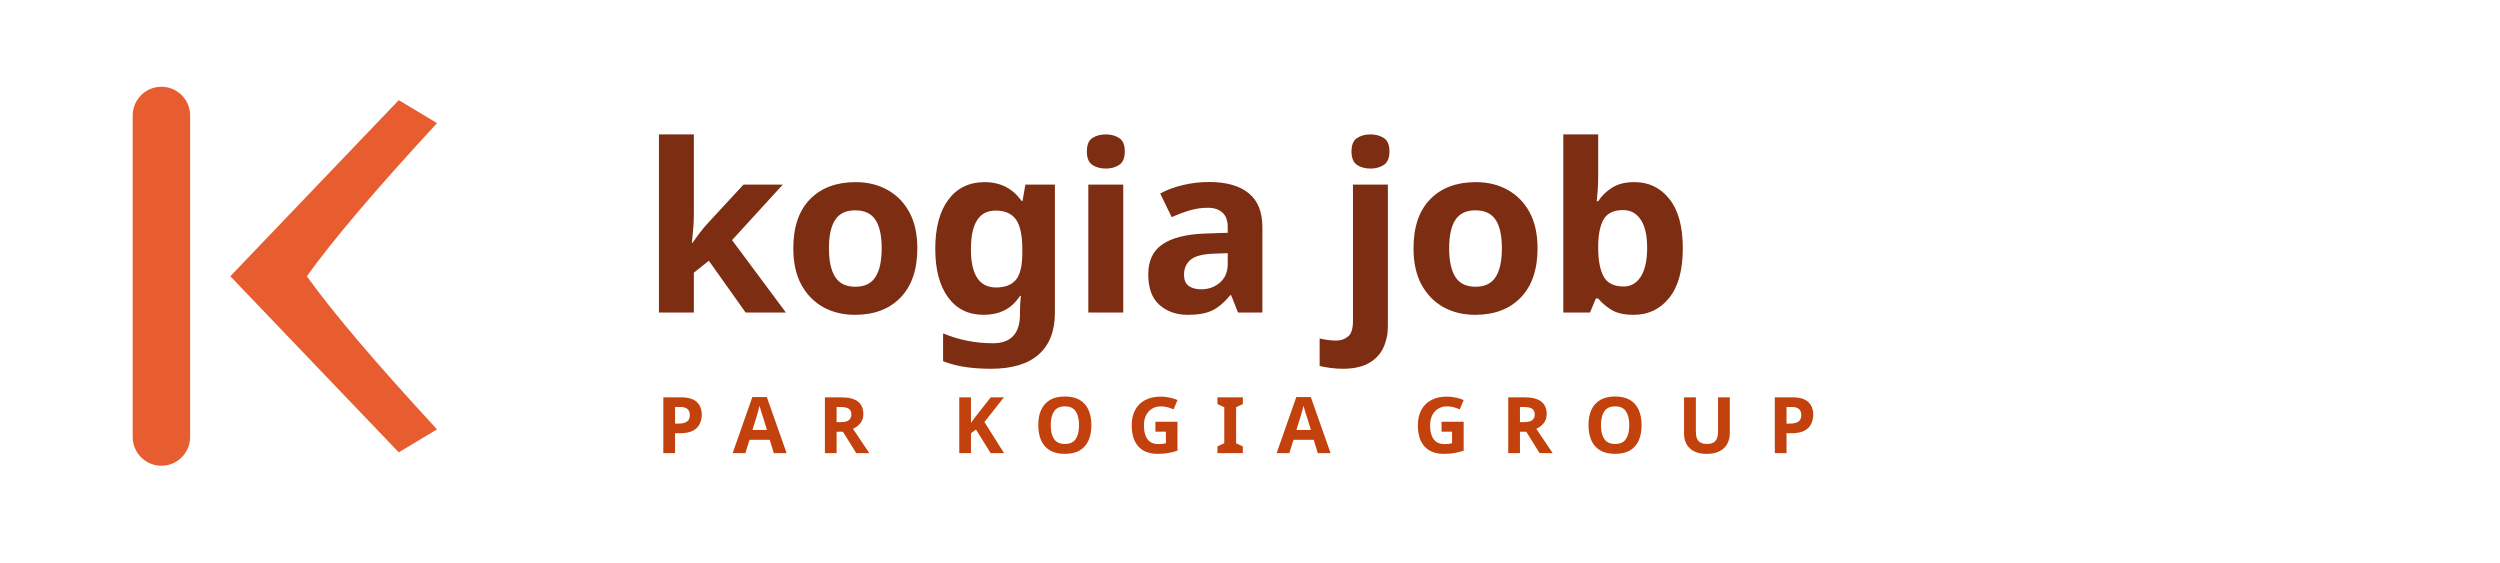
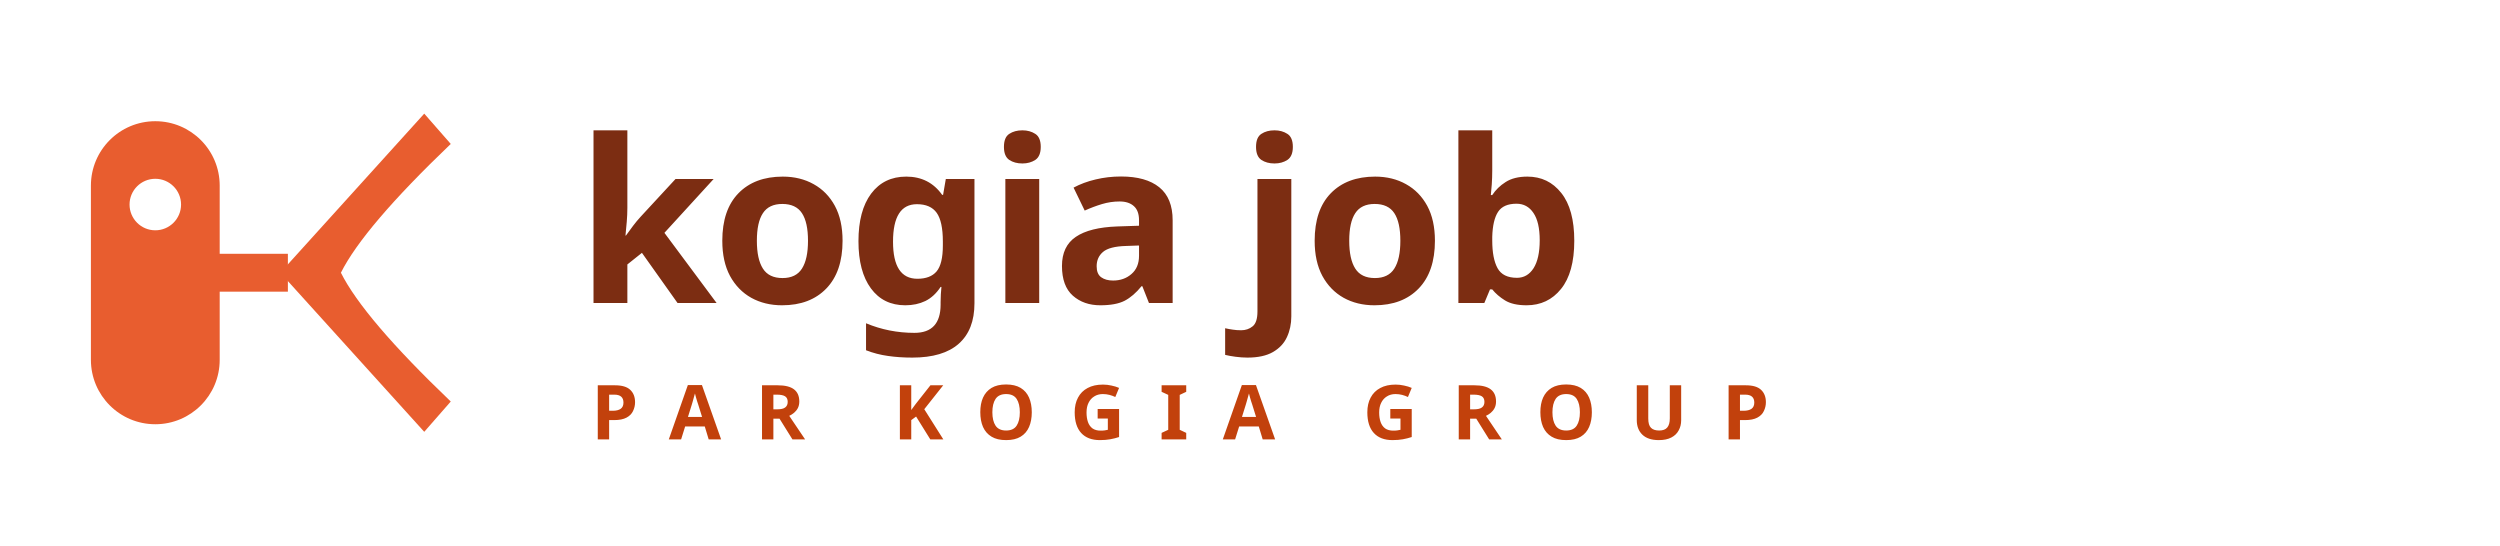
- <svg xmlns="http://www.w3.org/2000/svg" viewBox="0 0 320 72" width="320" height="72" font-family="Sora, system-ui, sans-serif" role="img" aria-label="Kogia Job">
-   <g transform="translate(4,4) scale(.98)" color="#E85D2F">
-     <path d="M17 11 v42" stroke="currentColor" stroke-width="7.5" stroke-linecap="round" fill="none" />
-     <path d="M26 32 L48 9 L53 12 Q41 25 36 32 Q41 39 53 52 L48 55 Z" fill="currentColor" />
+ <svg xmlns="http://www.w3.org/2000/svg" viewBox="0 0 330 72" width="330" height="72" font-family="Sora, system-ui, sans-serif" role="img" aria-label="kogia job">
+   <g transform="translate(2,4)" color="#E85D2F">
+     <path fill="currentColor" fill-rule="evenodd" d="M10 20.5 a8.5 8.5 0 0 1 17 0 v23 a8.5 8.5 0 0 1 -17 0 Z M21.9 23 a3.4 3.4 0 1 1 -6.8 0 a3.4 3.4 0 1 1 6.8 0 Z" />
+     <path fill="currentColor" d="M26 29.5 h10 v5 h-10 Z" />
+     <path fill="currentColor" d="M35 32 L54 11 L57.5 15 Q46 26 43 32 Q46 38 57.5 49 L54 53 Z" />
  </g>
-   <text x="82" y="40" font-size="30" font-weight="800" fill="#7C2D12" letter-spacing="-0.4">kogia job</text>
-   <text x="84" y="58" font-size="10" font-weight="700" fill="#C2410C" letter-spacing="4">PAR KOGIA GROUP</text>
+   <text x="76" y="40" font-size="30" font-weight="800" fill="#7C2D12" letter-spacing="-0.6">kogia job</text>
+   <text x="78" y="58" font-size="10" font-weight="700" fill="#C2410C" letter-spacing="4.5">PAR KOGIA GROUP</text>
</svg>
